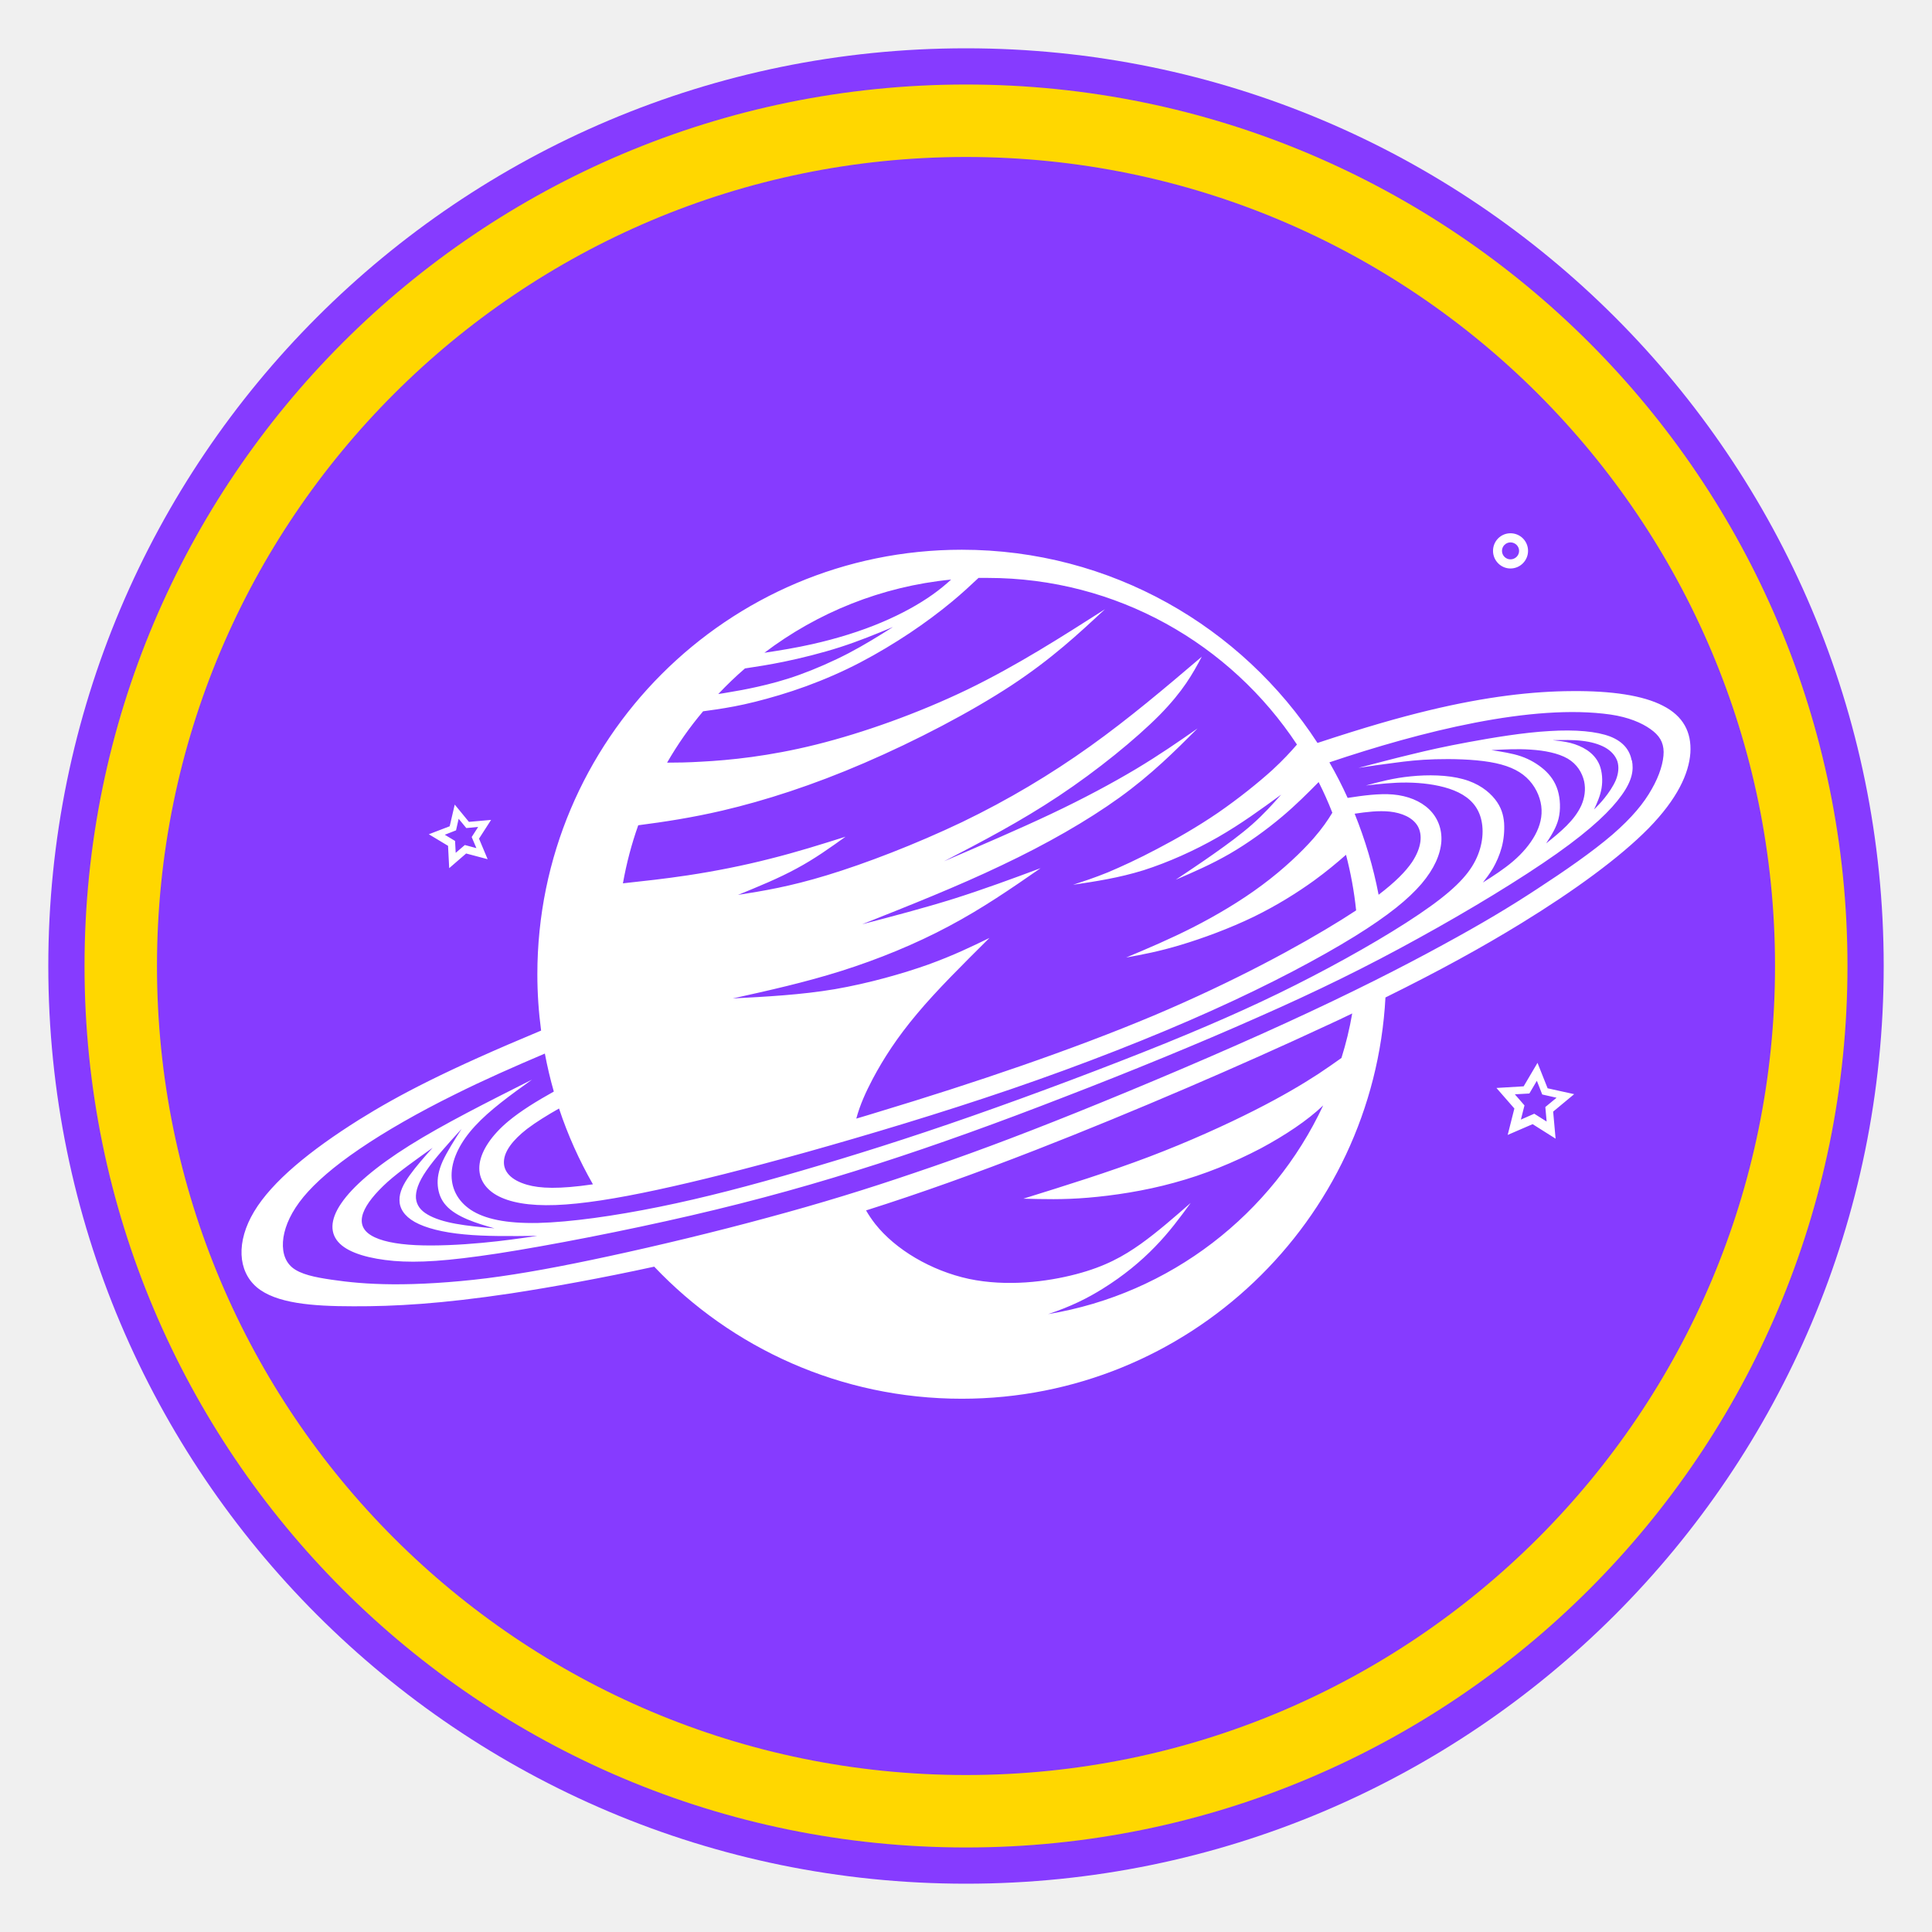
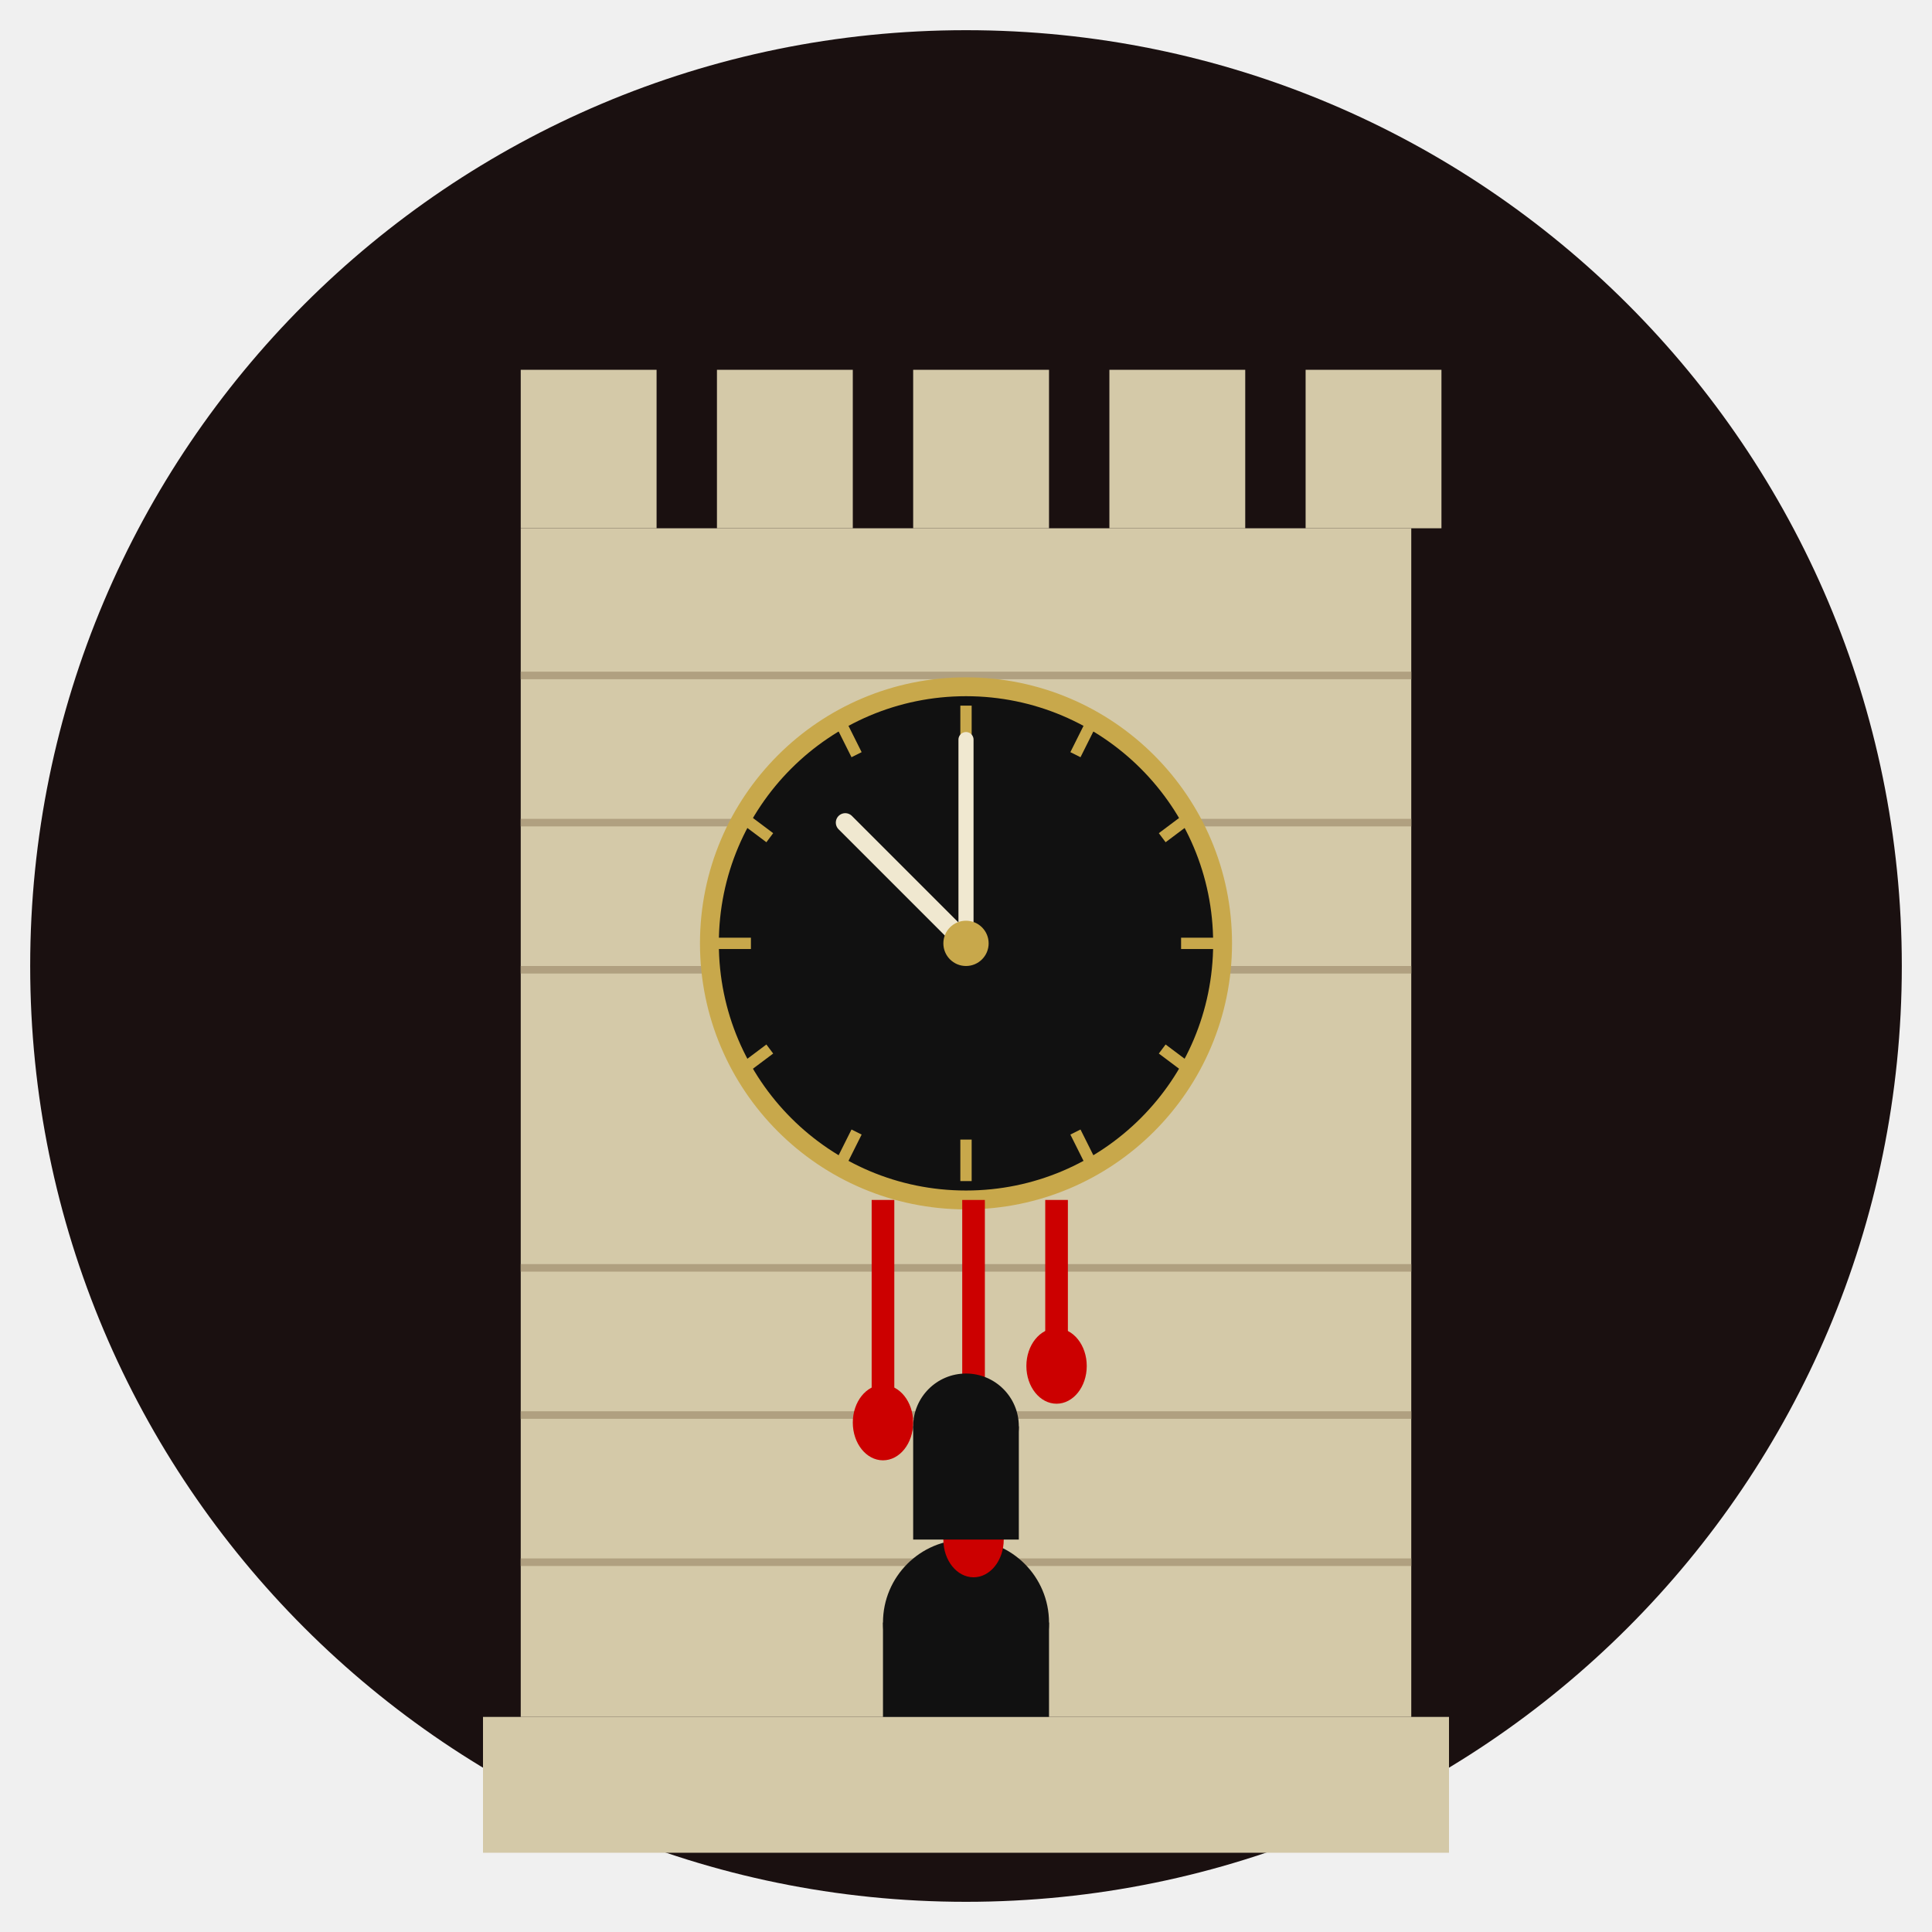
- <svg xmlns="http://www.w3.org/2000/svg" width="32" height="32" viewBox="0 0 400 400">
-   <circle cx="200" cy="200" r="190" fill="#863bff" />
-   <circle cx="200" cy="200" r="175" fill="none" stroke="#ffd700" stroke-width="15" />
-   <path fill="#ffffff" fill-rule="evenodd" clip-rule="evenodd" d="  M199.117,113.817c30.872,0,58,15.933,73.656,40.002c9.819-3.241,16.769-5.233,23.079-6.752c11.912-2.869,21.56-3.95,29.66-3.982  c8.098-0.068,14.643,0.876,18.794,3.037c4.184,2.128,5.937,5.469,5.668,9.757c-0.305,4.287-2.7,9.519-8.638,15.595  c-5.972,6.078-15.487,12.997-26.319,19.647c-8.13,4.996-16.97,9.859-28.174,15.395c-2.494,46.315-40.824,83.078-87.726,83.078  c-25.07,0-47.676-10.5-63.669-27.345c-10.831,2.363-21.089,4.22-29.66,5.536c-14.442,2.161-24.058,2.701-32.628,2.667  c-8.57,0-16.06-0.607-20.008-3.948c-3.914-3.343-4.285-9.419-0.54-15.664c3.746-6.245,11.608-12.659,21.764-19.039  c8.231-5.131,17.984-10.229,37.654-18.432c-0.506-3.816-0.776-7.697-0.776-11.647C111.255,153.177,150.597,113.817,199.117,113.817  L199.117,113.817z M128.969,182.885c4.352-0.473,8.705-0.946,13.396-1.654c5.601-0.845,11.607-2.027,17.107-3.443  c5.533-1.385,10.559-2.971,15.588-4.558c-3.207,2.296-6.411,4.591-10.124,6.582c-3.711,2.025-7.929,3.747-12.145,5.469  c5.296-0.843,10.594-1.687,18.456-4.085c7.895-2.396,18.355-6.413,27.972-11.005c9.581-4.625,18.32-9.857,26.452-15.663  c8.132-5.806,15.655-12.187,23.146-18.568c-1.89,3.545-3.812,7.055-8.739,12.085c-4.959,4.996-12.923,11.478-20.852,16.744  c-7.962,5.299-15.859,9.418-23.788,13.537c7.694-3.31,15.353-6.584,22.136-9.79c6.782-3.206,12.685-6.38,17.613-9.317  c4.892-2.936,8.841-5.671,12.753-8.406c-4.758,4.76-9.514,9.521-16.162,14.314c-6.646,4.793-15.15,9.655-24.359,14.009  c-9.178,4.39-19.065,8.304-28.918,12.221c6.445-1.688,12.891-3.376,19.03-5.3c6.173-1.958,12.047-4.118,17.917-6.313  c-6.041,4.187-12.112,8.372-18.997,12.018c-6.883,3.68-14.643,6.853-22.236,9.249c-7.59,2.398-15.048,4.052-22.505,5.706  c7.053-0.372,14.137-0.742,21.155-1.923c7.02-1.217,14.003-3.208,19.336-5.098c5.296-1.925,8.974-3.714,12.653-5.505  c-5.467,5.436-10.933,10.837-15.016,15.732c-4.117,4.896-6.916,9.25-9.143,13.436c-1.417,2.701-2.634,5.334-3.408,8.236  c1.518-0.439,3.037-0.911,4.588-1.384c19.807-5.975,40.118-12.862,56.99-19.951c16.836-7.123,30.233-14.449,38.903-19.849  c1.048-0.675,2.058-1.317,3.004-1.925c-0.406-3.916-1.115-7.764-2.093-11.511c-1.921,1.686-4.015,3.442-6.614,5.333  c-3.373,2.43-7.625,5.13-12.551,7.528c-4.96,2.397-10.561,4.455-15.083,5.807c-4.487,1.35-7.895,1.992-11.268,2.599  c4.519-1.891,9.041-3.815,13.834-6.245c4.825-2.465,9.918-5.468,14.34-8.777c4.418-3.275,8.164-6.852,10.626-9.656  c1.823-2.093,2.938-3.746,3.883-5.299c-0.845-2.16-1.79-4.286-2.835-6.346c-2.296,2.329-4.656,4.693-7.49,7.088  c-3.272,2.769-7.153,5.57-10.934,7.764c-3.811,2.195-7.488,3.782-11.166,5.369c2.564-1.723,5.162-3.444,7.894-5.369  c2.734-1.924,5.635-4.05,7.964-6.11c2.36-2.093,4.183-4.118,5.971-6.144c-4.116,3.006-8.266,6.041-13.09,8.811  c-4.826,2.768-10.325,5.231-15.42,6.852c-5.13,1.587-9.854,2.296-14.579,3.005c2.161-0.709,4.353-1.418,7.189-2.565  c2.8-1.181,6.274-2.769,10.223-4.862c3.949-2.058,8.367-4.59,12.619-7.495c4.253-2.935,8.367-6.245,11.236-8.844  c2.261-2.093,3.746-3.713,5.095-5.266c-13.733-20.794-37.284-34.502-64.04-34.502c-0.641,0-1.249,0-1.89,0  c-1.721,1.621-3.475,3.241-5.432,4.862c-2.633,2.194-5.635,4.422-8.807,6.549c-3.205,2.127-6.612,4.187-10.225,6.076  c-3.609,1.89-7.422,3.545-11.201,4.929c-3.778,1.384-7.523,2.465-10.629,3.241c-3.104,0.776-5.601,1.215-8.098,1.587  c-0.876,0.134-1.753,0.236-2.63,0.371c-2.802,3.308-5.299,6.887-7.457,10.634c1.991,0,4.286-0.034,7.086-0.202  c5.871-0.305,14.035-1.114,23.787-3.545c9.752-2.432,21.122-6.482,31.345-11.41c10.225-4.963,19.333-10.803,28.444-16.61  c-5.499,5.098-10.966,10.228-19.368,15.766c-8.434,5.537-19.804,11.477-30.468,16.068c-10.627,4.591-20.582,7.798-29.388,9.857  c-6.242,1.452-11.91,2.33-17.411,3.038C130.757,174.748,129.711,178.732,128.969,182.885L128.969,182.885z M179.31,250.603  c0.54,0.945,1.181,1.891,1.891,2.803c4.183,5.299,11.572,9.686,19.4,11.375c7.862,1.654,16.163,0.608,22.201-0.978  c6.04-1.587,9.786-3.715,13.362-6.246c3.577-2.566,6.951-5.536,10.36-8.507c-2.227,3.038-4.454,6.077-7.39,9.081  c-2.934,3.039-6.579,6.043-10.763,8.642c-3.173,1.992-6.681,3.746-11.372,5.3c25.306-4.187,46.428-20.693,56.955-43.21  c-3.272,3.139-7.929,6.211-12.888,8.878c-5.67,2.971-11.709,5.436-17.951,7.124c-6.208,1.721-12.618,2.667-17.85,3.106  c-5.229,0.439-9.311,0.302-13.394,0.202c8.908-2.768,17.781-5.537,26.047-8.676c8.269-3.14,15.893-6.616,21.764-9.587  c5.871-2.972,9.988-5.436,13.259-7.562c1.823-1.215,3.377-2.295,4.793-3.308c0.944-3.004,1.687-6.076,2.227-9.216  c-1.722,0.843-3.51,1.688-5.366,2.531c-17.377,8.102-39.949,17.858-60.126,25.723C202.087,242.906,190.613,247.024,179.31,250.603  L179.31,250.603z M158.255,135.151c3.341-0.506,6.649-1.047,9.92-1.788c5.13-1.15,10.089-2.701,14.308-4.492  c4.25-1.788,7.793-3.779,10.56-5.739c1.484-1.045,2.732-2.093,3.881-3.138C182.483,121.411,169.221,126.845,158.255,135.151  L158.255,135.151z M154.241,138.391c2.496-0.371,5.062-0.776,8.029-1.383c3.612-0.742,7.83-1.79,11.71-3.038  c3.878-1.249,7.389-2.7,10.899-4.152c-2.935,1.855-5.871,3.679-9.146,5.4c-3.306,1.722-6.95,3.31-10.223,4.491  c-3.272,1.181-6.208,1.925-8.603,2.465c-2.396,0.54-4.253,0.876-5.94,1.147c-0.775,0.135-1.518,0.27-2.261,0.372  C150.462,141.835,152.317,140.045,154.241,138.391L154.241,138.391z M275.236,157.837c18.928-6.381,42.076-12.221,58.237-9.892  c3.679,0.54,6.445,1.721,8.234,3.005c1.821,1.283,2.7,2.667,2.732,4.726c0,2.06-0.81,4.827-2.463,7.697  c-1.62,2.902-4.082,5.907-8.133,9.419c-4.081,3.51-9.819,7.494-15.521,11.206c-5.702,3.747-11.437,7.191-19.636,11.648  c-8.199,4.49-18.93,9.958-32.427,16.136c-13.53,6.211-29.827,13.098-43.154,18.466c-13.329,5.366-23.685,9.181-33.707,12.558  c-9.989,3.409-19.639,6.379-30.436,9.283c-10.796,2.937-22.74,5.807-32.762,7.968c-9.988,2.16-18.018,3.645-25.408,4.59  c-7.389,0.913-14.103,1.284-19.435,1.251c-5.331-0.035-9.245-0.439-12.685-0.945c-3.475-0.506-6.446-1.115-8.167-2.531  c-1.719-1.452-2.192-3.714-1.821-6.246c0.404-2.532,1.653-5.334,4.15-8.372c2.497-3.005,6.242-6.279,11.608-9.925  c5.331-3.645,12.316-7.629,19.637-11.241c6.074-3.038,12.384-5.807,18.727-8.508c0.507,2.668,1.114,5.267,1.856,7.866  c-3.51,1.958-6.817,3.982-9.415,6.144c-3.441,2.869-5.534,6.009-5.938,8.743c-0.405,2.7,0.844,5.028,3.475,6.548  c2.666,1.519,6.715,2.262,12.248,2.06c5.501-0.203,12.519-1.317,20.987-3.14c8.469-1.823,18.389-4.321,30.907-7.799  c12.519-3.51,27.6-8.001,42.413-13.064c14.778-5.062,29.288-10.735,41.57-16.271c12.316-5.535,22.402-10.937,29.522-15.326  c7.086-4.389,11.169-7.764,13.869-10.902c2.666-3.142,3.914-6.078,4.117-8.744c0.169-2.634-0.777-4.996-2.531-6.684  c-1.789-1.723-4.42-2.802-7.491-3.072c-2.868-0.236-6.106,0.203-9.38,0.709C277.868,162.663,276.62,160.233,275.236,157.837  L275.236,157.837z M280.467,168.469c2.16,5.367,3.847,10.972,4.959,16.779c3.545-2.701,5.603-4.829,6.919-6.753  c2.024-3.071,2.192-5.67,1.181-7.46c-1.048-1.789-3.307-2.735-5.804-3.005C285.425,167.795,282.963,168.098,280.467,168.469z   M122.761,245.201c-2.835-4.961-5.197-10.195-7.019-15.697c-2.497,1.417-4.792,2.836-6.613,4.22  c-3.003,2.329-4.69,4.624-4.792,6.683c-0.134,2.093,1.384,3.916,4.825,4.895C111.795,246.045,115.607,246.248,122.761,245.201  L122.761,245.201 M337.826,157.431c-0.404-2.026-1.618-3.814-4.42-4.929c-2.801-1.08-7.185-1.485-12.585-1.147  c-5.433,0.302-11.843,1.383-16.802,2.295c-4.927,0.912-8.402,1.688-11.945,2.565c-3.577,0.844-7.188,1.823-10.832,2.769  c2.465-0.371,4.928-0.743,7.424-1.048c2.497-0.337,5.028-0.641,8.469-0.741c3.475-0.101,7.862,0,11.303,0.573  c3.409,0.575,5.839,1.588,7.593,3.207c1.754,1.62,2.801,3.815,3.072,5.908c0.267,2.094-0.238,4.084-1.284,6.009  c-1.046,1.924-2.634,3.78-4.521,5.399c-1.889,1.621-4.084,3.039-6.277,4.423c0.709-0.91,1.385-1.79,2.093-2.971  c0.675-1.182,1.349-2.666,1.79-4.286c0.439-1.621,0.607-3.376,0.505-5.065c-0.137-1.721-0.607-3.308-1.89-4.928  c-1.316-1.654-3.476-3.309-6.614-4.153c-3.171-0.877-7.288-0.945-10.83-0.574c-3.509,0.338-6.41,1.114-9.279,1.89  c2.803-0.303,5.601-0.64,8.536-0.607c2.97,0.034,6.074,0.406,8.739,1.283c2.634,0.877,4.86,2.296,6.007,4.692  c1.147,2.362,1.214,5.706-0.069,8.945c-1.28,3.275-3.878,6.414-9.851,10.701c-5.937,4.287-15.217,9.724-24.463,14.518  c-9.21,4.792-18.387,8.944-30.399,13.839c-12.014,4.861-26.893,10.464-40.119,15.09c-13.193,4.625-24.766,8.237-35.293,11.309  c-10.527,3.071-20.043,5.571-29.356,7.461c-9.311,1.89-18.387,3.174-25.103,3.342c-6.715,0.134-11.1-0.844-13.936-2.7  c-2.834-1.891-4.149-4.624-3.981-7.697c0.169-3.038,1.822-6.414,4.859-9.689c3.003-3.275,7.389-6.448,11.774-9.587  c-9.177,4.625-18.387,9.25-25.372,13.637c-6.951,4.356-11.741,8.472-14.104,11.95c-2.396,3.479-2.396,6.347-0.303,8.373  c2.059,1.991,6.208,3.139,11.202,3.577c4.994,0.405,10.864,0.068,21.527-1.553c10.662-1.654,26.15-4.658,40.018-7.866  c13.868-3.207,26.114-6.651,38.567-10.667c12.484-4.017,25.17-8.609,38.632-13.841c13.498-5.199,27.77-11.039,40.084-16.508  c12.35-5.436,22.709-10.533,33.269-16.372c10.56-5.807,21.291-12.322,28.647-17.52c7.354-5.2,11.268-9.048,13.428-12.087  c2.203-3.038,2.54-5.232,2.134-7.224L337.826,157.431z M91.651,240.408c-0.877,1.992-1.147,3.578-1.013,5.098  c0.136,1.485,0.641,2.903,1.721,4.085c1.045,1.181,2.665,2.126,4.419,2.869c1.755,0.743,3.678,1.317,5.602,1.857  c-2.801-0.237-5.602-0.507-7.997-0.946c-2.429-0.438-4.454-1.08-5.87-1.923c-1.452-0.844-2.261-1.925-2.395-3.376  c-0.101-1.419,0.473-3.274,2.16-5.706c1.687-2.464,4.486-5.569,7.288-8.64C94.047,236.087,92.563,238.45,91.651,240.408  L91.651,240.408z M99.749,257.321c-4.352,0.404-9.482,0.673-13.666,0.472c-4.184-0.203-7.389-0.879-9.244-2.025  c-1.855-1.114-2.329-2.701-1.653-4.624c0.675-1.892,2.497-4.12,5.062-6.448c2.598-2.297,5.972-4.66,9.311-7.057  c-1.719,1.925-3.441,3.883-4.724,5.672c-1.316,1.823-2.159,3.51-2.126,5.164c0,1.655,0.946,3.275,3.172,4.524  c2.227,1.249,5.804,2.161,10.224,2.566c4.454,0.438,9.819,0.371,15.15,0.304C107.678,256.409,104.136,256.914,99.749,257.321z   M327.4,166.747c-0.709,1.553-1.789,2.938-3.07,4.221c-1.283,1.283-2.733,2.465-4.218,3.647c1.045-1.621,2.093-3.208,2.564-5.098  c0.473-1.925,0.371-4.12-0.169-5.908c-0.54-1.757-1.518-3.107-2.798-4.253c-1.318-1.149-2.936-2.128-4.793-2.769  c-1.888-0.642-4.013-0.945-6.14-1.283c2.665-0.133,5.364-0.302,8.166-0.101c2.767,0.17,5.635,0.71,7.624,1.857  c1.958,1.147,3.003,2.937,3.409,4.692C328.346,163.473,328.076,165.195,327.4,166.747L327.4,166.747z M334.554,161.481  c-0.573,1.352-1.519,2.701-2.329,3.714c-0.809,1.012-1.518,1.722-2.192,2.397c0.641-1.385,1.281-2.802,1.55-4.389  c0.27-1.621,0.136-3.408-0.404-4.793c-0.575-1.417-1.553-2.396-2.598-3.106c-1.08-0.708-2.261-1.181-3.441-1.485  c-1.217-0.303-2.43-0.439-3.679-0.574c2.093-0.035,4.183-0.101,6.074,0.134c1.855,0.203,3.507,0.676,4.79,1.384  c1.249,0.71,2.127,1.688,2.531,2.836C335.229,158.781,335.094,160.131,334.554,161.481   M318.324,220.052l2.093,5.266l5.499,1.216l-4.351,3.612l0.504,5.603l-4.756-3.005l-5.162,2.23l1.382-5.47l-3.71-4.253l5.632-0.338  L318.324,220.052z M318.189,223.765l1.113,2.836l2.97,0.673l-2.328,1.925l0.27,3.005l-2.564-1.621l-2.766,1.216l0.743-2.937  l-1.992-2.296l3.002-0.169L318.189,223.765   M94.148,166.579l2.936,3.579l4.589-0.406l-2.498,3.883l1.787,4.253l-4.453-1.182l-3.508,3.038l-0.238-4.625l-3.98-2.395l4.319-1.654  L94.148,166.579z M94.958,169.517l1.585,1.924l2.462-0.237l-1.349,2.093l0.978,2.296l-2.396-0.641l-1.889,1.62l-0.135-2.465  l-2.126-1.281l2.329-0.912L94.958,169.517   M312.723,110.407c2.024,0,3.643,1.621,3.643,3.646c0,1.991-1.62,3.646-3.643,3.646c-1.992,0-3.609-1.655-3.609-3.646  C309.113,112.027,310.731,110.407,312.723,110.407z M312.723,112.297c0.978,0,1.789,0.777,1.789,1.756  c0,0.978-0.81,1.756-1.789,1.756c-0.944,0-1.753-0.777-1.753-1.756C310.97,113.074,311.779,112.297,312.723,112.297L312.723,112.297  " />
+ <svg xmlns="http://www.w3.org/2000/svg" width="512" height="512" viewBox="0 0 512 512">
+   <circle cx="256" cy="256" r="248" fill="#1a1010" />
+   <rect x="128" y="455" width="256" height="36" fill="#d4c9a8" />
+   <rect x="138" y="140" width="236" height="315" fill="#d4c9a8" />
+   <line x1="138" y1="179" x2="374" y2="179" stroke="#b0a080" stroke-width="2" />
+   <line x1="138" y1="218" x2="374" y2="218" stroke="#b0a080" stroke-width="2" />
+   <line x1="138" y1="257" x2="374" y2="257" stroke="#b0a080" stroke-width="2" />
+   <line x1="138" y1="336" x2="374" y2="336" stroke="#b0a080" stroke-width="2" />
+   <line x1="138" y1="375" x2="374" y2="375" stroke="#b0a080" stroke-width="2" />
+   <line x1="138" y1="414" x2="374" y2="414" stroke="#b0a080" stroke-width="2" />
+   <rect x="138" y="98" width="36" height="42" fill="#d4c9a8" />
+   <rect x="190" y="98" width="36" height="42" fill="#d4c9a8" />
+   <rect x="242" y="98" width="36" height="42" fill="#d4c9a8" />
+   <rect x="294" y="98" width="36" height="42" fill="#d4c9a8" />
+   <rect x="346" y="98" width="36" height="42" fill="#d4c9a8" />
+   <rect x="234" y="430" width="44" height="25" fill="#111" />
+   <ellipse cx="256" cy="430" rx="22" ry="22" fill="#111" />
+   <circle cx="256" cy="250" r="68" fill="#111" stroke="#c8a84b" stroke-width="5" />
+   <line x1="256" y1="187" x2="256" y2="198" stroke="#c8a84b" stroke-width="3" />
+   <line x1="290" y1="190" x2="285" y2="200" stroke="#c8a84b" stroke-width="3" />
+   <line x1="316" y1="216" x2="308" y2="222" stroke="#c8a84b" stroke-width="3" />
+   <line x1="324" y1="250" x2="313" y2="250" stroke="#c8a84b" stroke-width="3" />
+   <line x1="316" y1="284" x2="308" y2="278" stroke="#c8a84b" stroke-width="3" />
+   <line x1="290" y1="310" x2="285" y2="300" stroke="#c8a84b" stroke-width="3" />
+   <line x1="256" y1="313" x2="256" y2="302" stroke="#c8a84b" stroke-width="3" />
+   <line x1="222" y1="310" x2="227" y2="300" stroke="#c8a84b" stroke-width="3" />
+   <line x1="196" y1="284" x2="204" y2="278" stroke="#c8a84b" stroke-width="3" />
+   <line x1="188" y1="250" x2="199" y2="250" stroke="#c8a84b" stroke-width="3" />
+   <line x1="196" y1="216" x2="204" y2="222" stroke="#c8a84b" stroke-width="3" />
+   <line x1="222" y1="190" x2="227" y2="200" stroke="#c8a84b" stroke-width="3" />
+   <line x1="256" y1="250" x2="224" y2="218" stroke="#f0e8d0" stroke-width="5" stroke-linecap="round" />
+   <line x1="256" y1="250" x2="256" y2="196" stroke="#f0e8d0" stroke-width="4" stroke-linecap="round" />
+   <circle cx="256" cy="250" r="6" fill="#c8a84b" />
+   <line x1="234" y1="318" x2="234" y2="370" stroke="#cc0000" stroke-width="6" />
+   <ellipse cx="234" cy="377" rx="8" ry="10" fill="#cc0000" />
+   <line x1="258" y1="318" x2="258" y2="400" stroke="#cc0000" stroke-width="6" />
+   <ellipse cx="258" cy="408" rx="8" ry="10" fill="#cc0000" />
+   <line x1="280" y1="318" x2="280" y2="355" stroke="#cc0000" stroke-width="6" />
+   <ellipse cx="280" cy="362" rx="8" ry="10" fill="#cc0000" />
+   <rect x="242" y="378" width="28" height="30" fill="#111" />
+   <ellipse cx="256" cy="378" rx="14" ry="14" fill="#111" />
</svg>
